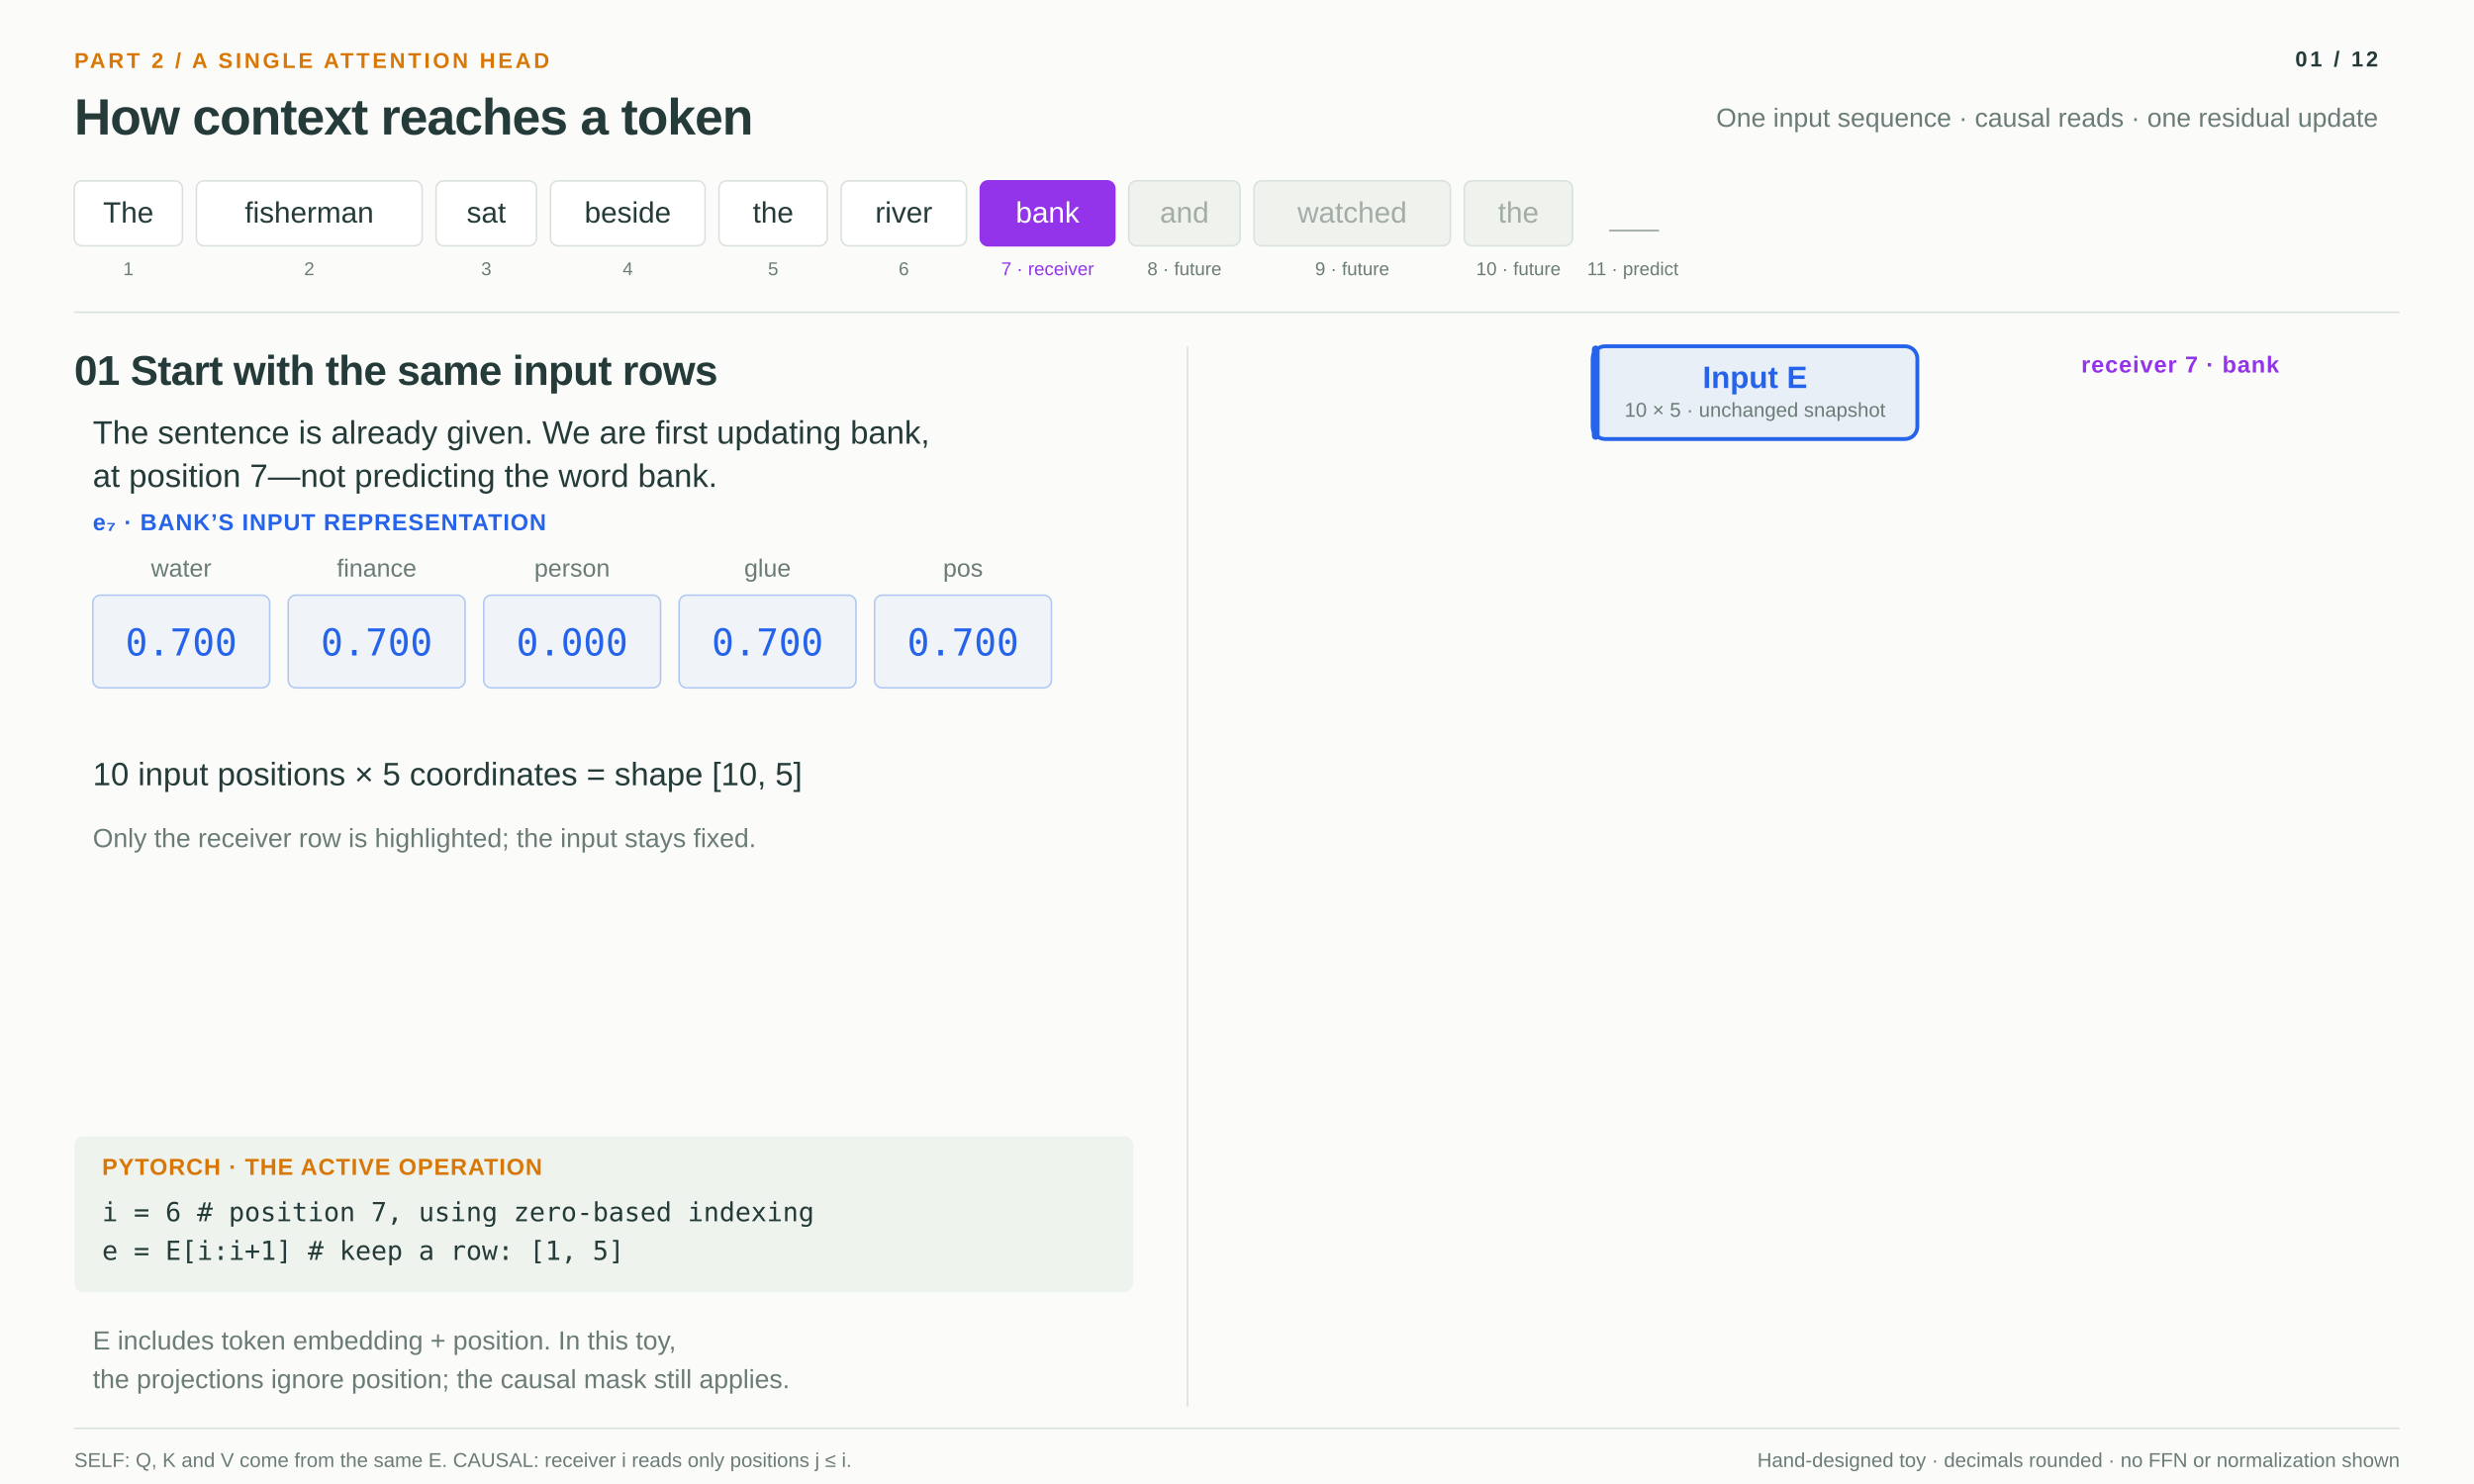
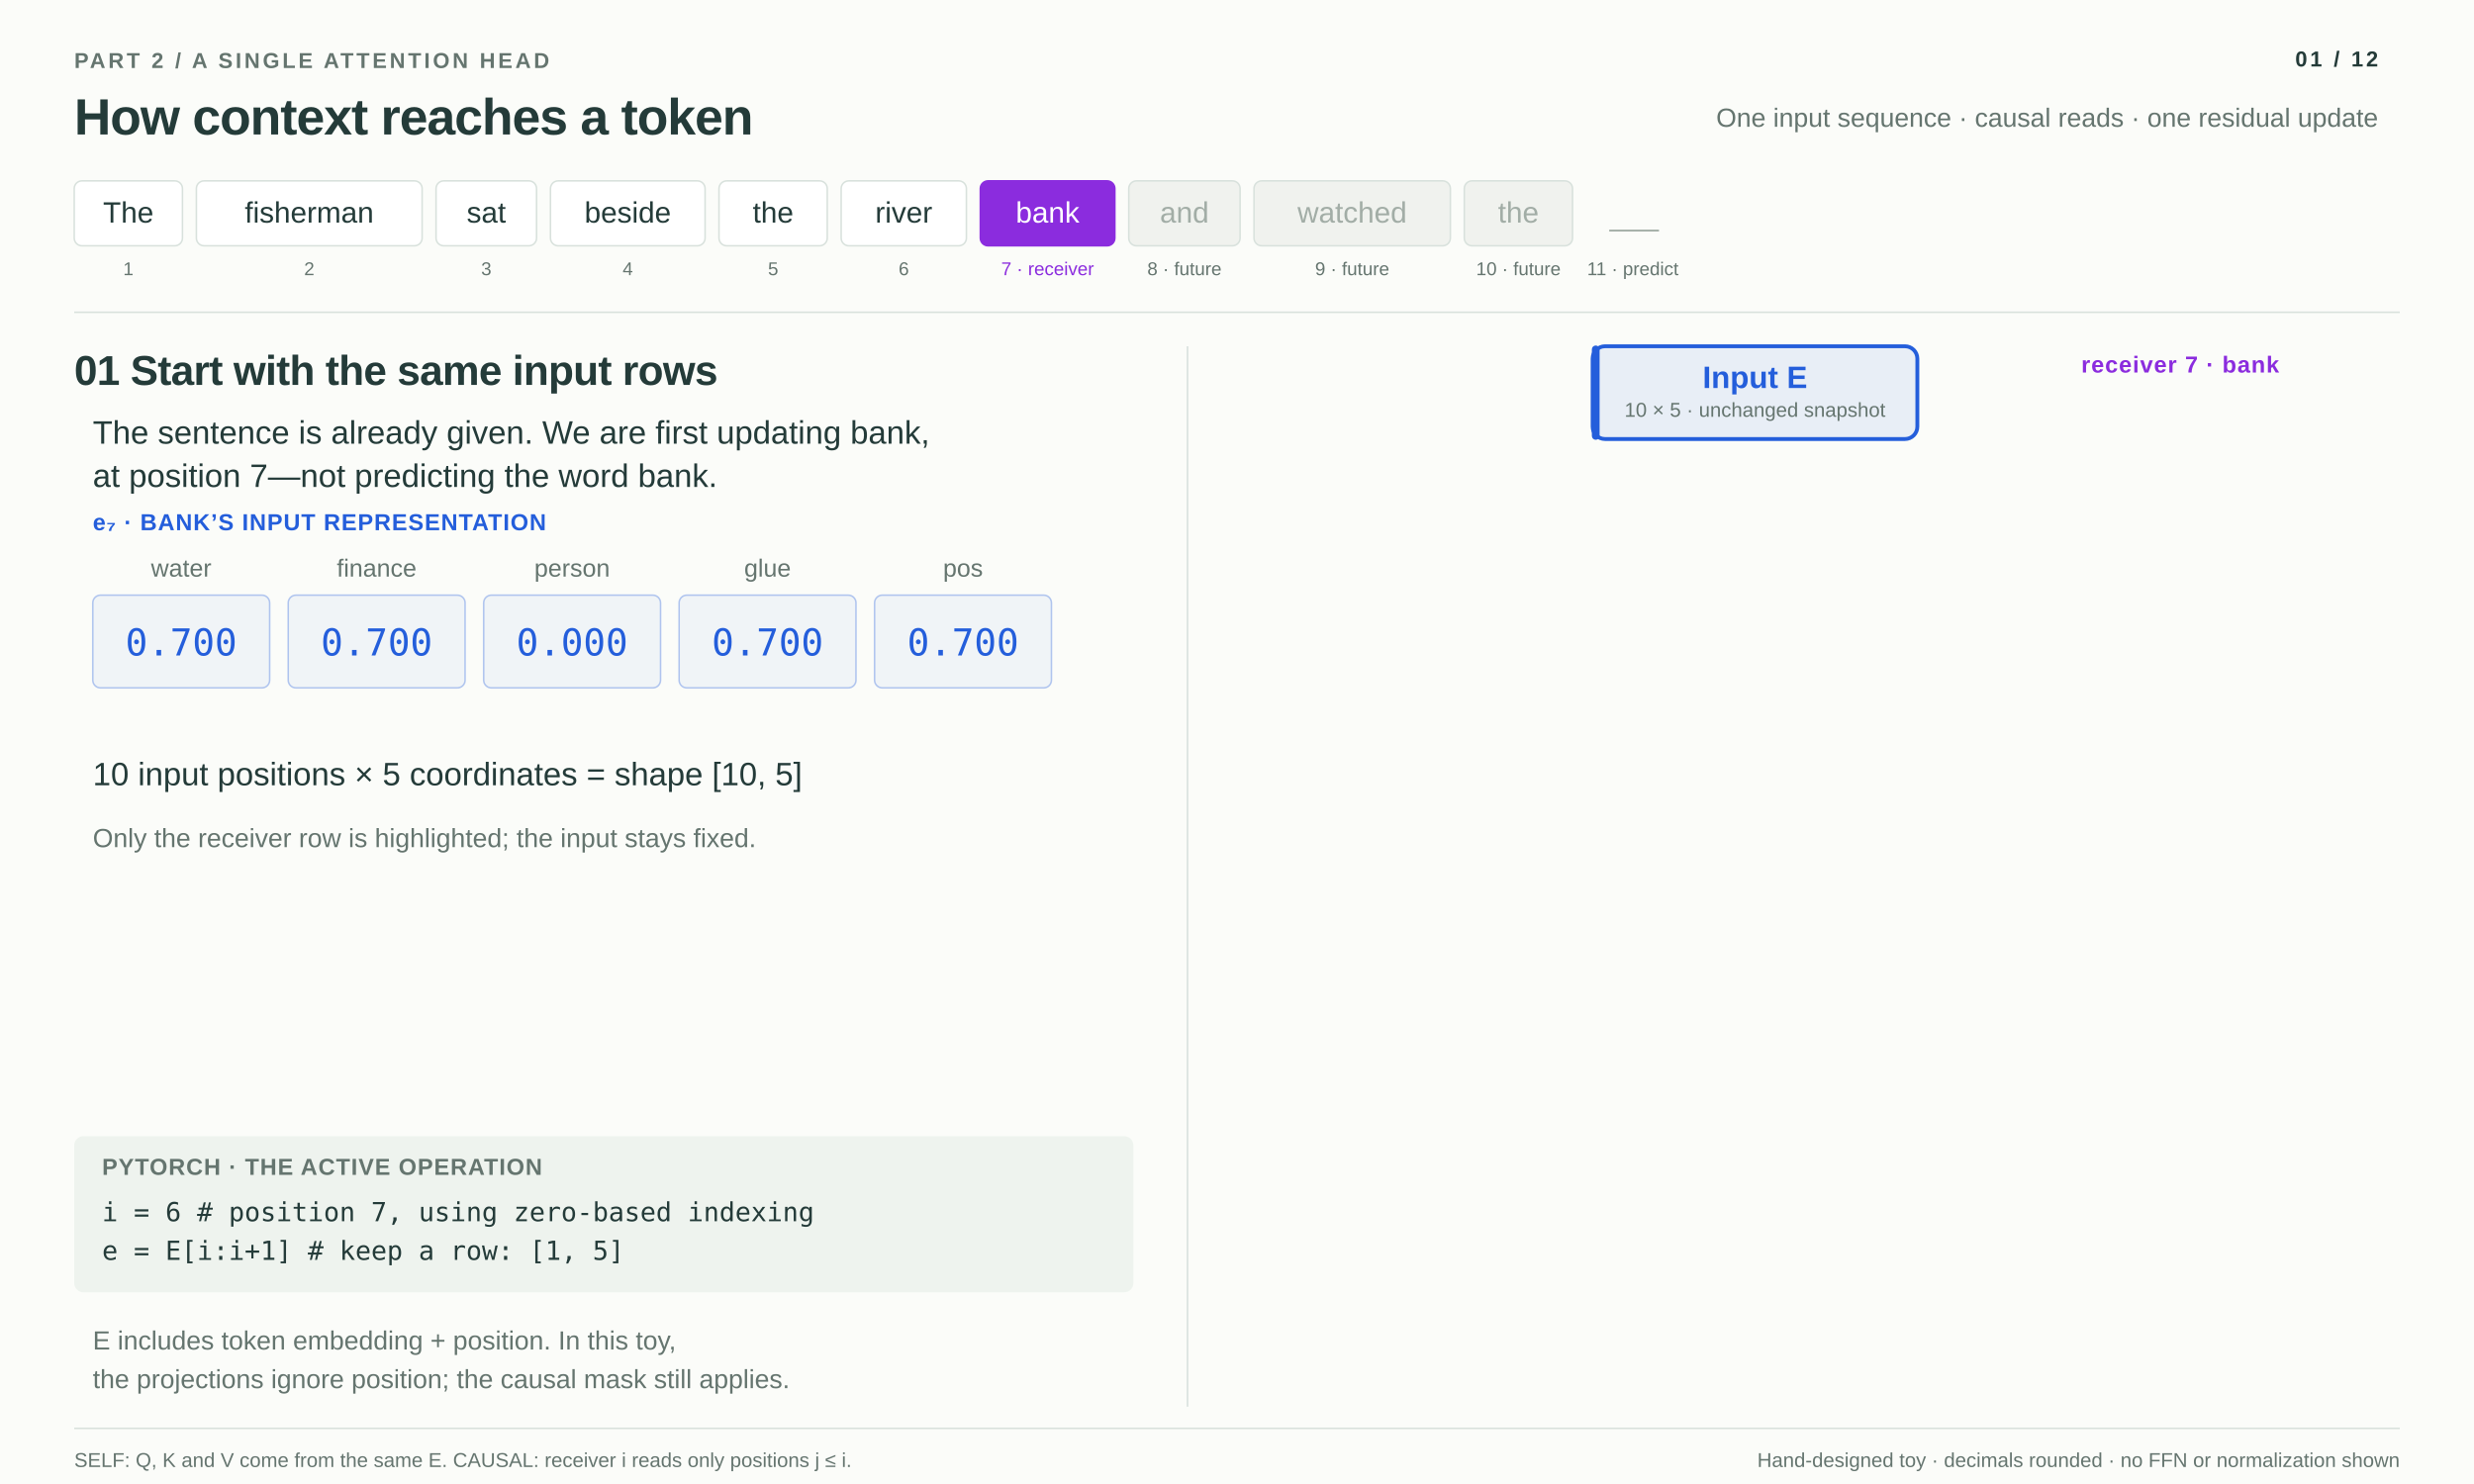
<svg xmlns="http://www.w3.org/2000/svg" id="stage-0-svg" width="1600" height="960" viewBox="0 0 1600 960" role="img" aria-labelledby="stage-0-title stage-0-desc">
  <defs>
    <marker id="stage-0-q" markerWidth="8" markerHeight="8" refX="7" refY="4" orient="auto" markerUnits="userSpaceOnUse">
-       <path d="M0 0 L8 4 L0 8 Z" fill="#9333ea" />
+       <path d="M0 0 L8 4 L0 8 Z" fill="#8b2cde" />
    </marker>
    <marker id="stage-0-k" markerWidth="8" markerHeight="8" refX="7" refY="4" orient="auto" markerUnits="userSpaceOnUse">
-       <path d="M0 0 L8 4 L0 8 Z" fill="#d97706" />
+       <path d="M0 0 L8 4 L0 8 Z" fill="#aa4e08" />
    </marker>
    <marker id="stage-0-v" markerWidth="8" markerHeight="8" refX="7" refY="4" orient="auto" markerUnits="userSpaceOnUse">
-       <path d="M0 0 L8 4 L0 8 Z" fill="#0d9488" />
+       <path d="M0 0 L8 4 L0 8 Z" fill="#0f766e" />
    </marker>
    <marker id="stage-0-a" markerWidth="8" markerHeight="8" refX="7" refY="4" orient="auto" markerUnits="userSpaceOnUse">
-       <path d="M0 0 L8 4 L0 8 Z" fill="#e11d48" />
+       <path d="M0 0 L8 4 L0 8 Z" fill="#be123c" />
    </marker>
    <marker id="stage-0-m" markerWidth="8" markerHeight="8" refX="7" refY="4" orient="auto" markerUnits="userSpaceOnUse">
-       <path d="M0 0 L8 4 L0 8 Z" fill="#0d9488" />
+       <path d="M0 0 L8 4 L0 8 Z" fill="#0f766e" />
    </marker>
    <marker id="stage-0-d" markerWidth="8" markerHeight="8" refX="7" refY="4" orient="auto" markerUnits="userSpaceOnUse">
-       <path d="M0 0 L8 4 L0 8 Z" fill="#16a34a" />
+       <path d="M0 0 L8 4 L0 8 Z" fill="#147737" />
    </marker>
    <marker id="stage-0-e" markerWidth="8" markerHeight="8" refX="7" refY="4" orient="auto" markerUnits="userSpaceOnUse">
-       <path d="M0 0 L8 4 L0 8 Z" fill="#2563eb" />
+       <path d="M0 0 L8 4 L0 8 Z" fill="#245edb" />
    </marker>
  </defs>
-   <style>#stage-0-svg text{font-family:'Avenir Next','Segoe UI',Arial,sans-serif;fill:#243b39}#stage-0-svg .eyebrow{font-size:14px;font-weight:700;letter-spacing:1.8px}#stage-0-svg .heading{font-size:33px;font-weight:600;letter-spacing:-.6px}#stage-0-svg .stage-title{font-size:27px;font-weight:600;letter-spacing:-.4px}#stage-0-svg .body{font-size:21px}#stage-0-svg .detail{font-size:17px;fill:#6b7c77}#stage-0-svg .axis{font-size:16px;fill:#6b7c77}#stage-0-svg .smallcap{font-size:15px;font-weight:700;letter-spacing:.6px}#stage-0-svg .formula{font-family:'STIX Two Text',Georgia,serif;font-size:26px}#stage-0-svg .number{font-family:'SFMono-Regular',Consolas,monospace;font-size:24px}#stage-0-svg .table-number{font-family:'SFMono-Regular',Consolas,monospace;font-size:18px}#stage-0-svg .table-label{font-size:18px}#stage-0-svg .table-head{font-size:15px;font-weight:600;fill:#6b7c77}#stage-0-svg .node-title{font-size:20px;font-weight:600}#stage-0-svg .node-caption{font-size:13px;fill:#6b7c77}#stage-0-svg .code{font-family:'SFMono-Regular',Consolas,monospace;font-size:17px}#stage-0-svg .token{font-size:19px}#stage-0-svg .position{font-size:12px;fill:#6b7c77}#stage-0-svg .tiny{font-size:13px;fill:#6b7c77}</style>
+   <style>#stage-0-svg text{font-family:'Avenir Next','Segoe UI',Arial,sans-serif;fill:#243b39}#stage-0-svg .eyebrow{font-size:14px;font-weight:700;letter-spacing:1.8px}#stage-0-svg .heading{font-size:33px;font-weight:600;letter-spacing:-.6px}#stage-0-svg .stage-title{font-size:27px;font-weight:600;letter-spacing:-.4px}#stage-0-svg .body{font-size:21px}#stage-0-svg .detail{font-size:17px;fill:#65756f}#stage-0-svg .axis{font-size:16px;fill:#65756f}#stage-0-svg .smallcap{font-size:15px;font-weight:700;letter-spacing:.6px}#stage-0-svg .formula{font-family:'STIX Two Text',Georgia,serif;font-size:26px}#stage-0-svg .number{font-family:'SFMono-Regular',Consolas,monospace;font-size:24px}#stage-0-svg .table-number{font-family:'SFMono-Regular',Consolas,monospace;font-size:18px}#stage-0-svg .table-label{font-size:18px}#stage-0-svg .table-head{font-size:15px;font-weight:600;fill:#65756f}#stage-0-svg .node-title{font-size:20px;font-weight:600}#stage-0-svg .node-caption{font-size:13px;fill:#65756f}#stage-0-svg .code{font-family:'SFMono-Regular',Consolas,monospace;font-size:17px}#stage-0-svg .token{font-size:19px}#stage-0-svg .position{font-size:12px;fill:#65756f}#stage-0-svg .tiny{font-size:13px;fill:#65756f}</style>
  <rect x="0" y="0" width="1600" height="960" rx="0" fill="#fbfcf9" stroke="none" />
-   <text x="48" y="44" class="eyebrow" style="fill:#d97706">PART 2 / A SINGLE ATTENTION HEAD</text>
+   <text x="48" y="44" class="eyebrow" style="fill:#65756f">PART 2 / A SINGLE ATTENTION HEAD</text>
  <text x="48" y="87" class="heading">How context reaches a token</text>
  <text x="1538" y="43" class="eyebrow" text-anchor="end">01 / 12</text>
  <text x="1538" y="82" class="detail" text-anchor="end">One input sequence · causal reads · one residual update</text>
  <rect x="48" y="117" width="70" height="42" rx="5" fill="white" stroke="#d8e1dc" />
  <text x="83" y="144" class="token" text-anchor="middle" style="fill:#243b39">The</text>
  <text x="83" y="178" class="position" text-anchor="middle">1</text>
  <rect x="127" y="117" width="146" height="42" rx="5" fill="white" stroke="#d8e1dc" />
  <text x="200" y="144" class="token" text-anchor="middle" style="fill:#243b39">fisherman</text>
  <text x="200" y="178" class="position" text-anchor="middle">2</text>
  <rect x="282" y="117" width="65" height="42" rx="5" fill="white" stroke="#d8e1dc" />
  <text x="314.5" y="144" class="token" text-anchor="middle" style="fill:#243b39">sat</text>
  <text x="314.5" y="178" class="position" text-anchor="middle">3</text>
  <rect x="356" y="117" width="100" height="42" rx="5" fill="white" stroke="#d8e1dc" />
  <text x="406" y="144" class="token" text-anchor="middle" style="fill:#243b39">beside</text>
  <text x="406" y="178" class="position" text-anchor="middle">4</text>
  <rect x="465" y="117" width="70" height="42" rx="5" fill="white" stroke="#d8e1dc" />
  <text x="500" y="144" class="token" text-anchor="middle" style="fill:#243b39">the</text>
  <text x="500" y="178" class="position" text-anchor="middle">5</text>
  <rect x="544" y="117" width="81" height="42" rx="5" fill="white" stroke="#d8e1dc" />
  <text x="584.5" y="144" class="token" text-anchor="middle" style="fill:#243b39">river</text>
  <text x="584.5" y="178" class="position" text-anchor="middle">6</text>
-   <rect x="634" y="117" width="87" height="42" rx="5" fill="#9333ea" stroke="#9333ea" />
+   <rect x="634" y="117" width="87" height="42" rx="5" fill="#8b2cde" stroke="#8b2cde" />
  <text x="677.5" y="144" class="token" text-anchor="middle" style="fill:white">bank</text>
-   <text x="677.5" y="178" class="position" text-anchor="middle" style="fill:#9333ea">7 · receiver</text>
+   <text x="677.5" y="178" class="position" text-anchor="middle" style="fill:#8b2cde">7 · receiver</text>
  <rect x="730" y="117" width="72" height="42" rx="5" fill="#f0f2ee" stroke="#d8e1dc" />
  <text x="766" y="144" class="token" text-anchor="middle" style="fill:#a2ada6">and</text>
  <text x="766" y="178" class="position" text-anchor="middle">8 · future</text>
  <rect x="811" y="117" width="127" height="42" rx="5" fill="#f0f2ee" stroke="#d8e1dc" />
  <text x="874.5" y="144" class="token" text-anchor="middle" style="fill:#a2ada6">watched</text>
  <text x="874.5" y="178" class="position" text-anchor="middle">9 · future</text>
  <rect x="947" y="117" width="70" height="42" rx="5" fill="#f0f2ee" stroke="#d8e1dc" />
  <text x="982" y="144" class="token" text-anchor="middle" style="fill:#a2ada6">the</text>
  <text x="982" y="178" class="position" text-anchor="middle">10 · future</text>
  <text x="1041" y="146" class="token" style="fill:#a2ada6">___</text>
  <text x="1056" y="178" class="position" text-anchor="middle">11 · predict</text>
  <line x1="48" y1="202" x2="1552" y2="202" stroke="#d8e1dc" />
  <text x="48" y="249" class="stage-title">01   Start with the same input rows</text>
  <text x="60" y="287" class="body">The sentence is already given. We are first updating bank,</text>
  <text x="60" y="315" class="body">at position 7—not predicting the word bank.</text>
-   <text x="60" y="343" class="smallcap" style="fill:#2563eb">e₇ · BANK’S INPUT REPRESENTATION</text>
+   <text x="60" y="343" class="smallcap" style="fill:#245edb">e₇ · BANK’S INPUT REPRESENTATION</text>
  <text x="117.2" y="373" class="axis" text-anchor="middle">water</text>
-   <rect x="60" y="385" width="114.4" height="60" rx="5" fill="#2563eb0c" stroke="#2563eb55" />
-   <text x="117.2" y="424" class="number" text-anchor="middle" style="fill:#2563eb">0.700</text>
+   <rect x="60" y="385" width="114.4" height="60" rx="5" fill="#245edb0c" stroke="#245edb55" />
+   <text x="117.2" y="424" class="number" text-anchor="middle" style="fill:#245edb">0.700</text>
  <text x="243.6" y="373" class="axis" text-anchor="middle">finance</text>
-   <rect x="186.4" y="385" width="114.4" height="60" rx="5" fill="#2563eb0c" stroke="#2563eb55" />
-   <text x="243.6" y="424" class="number" text-anchor="middle" style="fill:#2563eb">0.700</text>
+   <rect x="186.4" y="385" width="114.4" height="60" rx="5" fill="#245edb0c" stroke="#245edb55" />
+   <text x="243.6" y="424" class="number" text-anchor="middle" style="fill:#245edb">0.700</text>
  <text x="370" y="373" class="axis" text-anchor="middle">person</text>
-   <rect x="312.8" y="385" width="114.4" height="60" rx="5" fill="#2563eb0c" stroke="#2563eb55" />
-   <text x="370" y="424" class="number" text-anchor="middle" style="fill:#2563eb">0.000</text>
+   <rect x="312.8" y="385" width="114.4" height="60" rx="5" fill="#245edb0c" stroke="#245edb55" />
+   <text x="370" y="424" class="number" text-anchor="middle" style="fill:#245edb">0.000</text>
  <text x="496.4" y="373" class="axis" text-anchor="middle">glue</text>
-   <rect x="439.2" y="385" width="114.4" height="60" rx="5" fill="#2563eb0c" stroke="#2563eb55" />
-   <text x="496.4" y="424" class="number" text-anchor="middle" style="fill:#2563eb">0.700</text>
+   <rect x="439.2" y="385" width="114.4" height="60" rx="5" fill="#245edb0c" stroke="#245edb55" />
+   <text x="496.4" y="424" class="number" text-anchor="middle" style="fill:#245edb">0.700</text>
  <text x="622.8" y="373" class="axis" text-anchor="middle">pos</text>
-   <rect x="565.6" y="385" width="114.4" height="60" rx="5" fill="#2563eb0c" stroke="#2563eb55" />
-   <text x="622.8" y="424" class="number" text-anchor="middle" style="fill:#2563eb">0.700</text>
+   <rect x="565.6" y="385" width="114.4" height="60" rx="5" fill="#245edb0c" stroke="#245edb55" />
+   <text x="622.8" y="424" class="number" text-anchor="middle" style="fill:#245edb">0.700</text>
  <text x="60" y="508" class="body">10 input positions × 5 coordinates = shape [10, 5]</text>
  <text x="60" y="548" class="detail">Only the receiver row is highlighted; the input stays fixed.</text>
  <rect x="48" y="735" width="685" height="101" rx="6" fill="#eef3ee" stroke="none" />
-   <text x="66" y="760" class="smallcap" style="fill:#d97706">PYTORCH · THE ACTIVE OPERATION</text>
+   <text x="66" y="760" class="smallcap" style="fill:#65756f">PYTORCH · THE ACTIVE OPERATION</text>
  <text x="66" y="790" class="code">i = 6  # position 7, using zero-based indexing</text>
  <text x="66" y="815" class="code">e = E[i:i+1]  # keep a row: [1, 5]</text>
  <text x="60" y="873" class="detail">E includes token embedding + position. In this toy,</text>
  <text x="60" y="898" class="detail">the projections ignore position; the causal mask still applies.</text>
  <line x1="768" y1="224" x2="768" y2="910" stroke="#d8e1dc" />
  <g class="node" data-node="input">
-     <rect x="1030" y="224" width="210" height="60" rx="8" fill="#2563eb15" stroke="#2563eb" stroke-width="2.5" />
-     <rect x="1030" y="224" width="4" height="60" rx="2" fill="#2563eb" stroke="#2563eb" />
-     <text x="1135" y="251" class="node-title" text-anchor="middle" style="fill:#2563eb">Input E</text>
+     <rect x="1030" y="224" width="210" height="60" rx="8" fill="#245edb15" stroke="#245edb" stroke-width="2.5" />
+     <rect x="1030" y="224" width="4" height="60" rx="2" fill="#245edb" stroke="#245edb" />
+     <text x="1135" y="251" class="node-title" text-anchor="middle" style="fill:#245edb">Input E</text>
    <text x="1135" y="269.6" class="node-caption" text-anchor="middle">10 × 5 · unchanged snapshot</text>
  </g>
-   <text x="1474" y="241" class="smallcap" style="fill:#9333ea" text-anchor="end">receiver 7 · bank</text>
+   <text x="1474" y="241" class="smallcap" style="fill:#8b2cde" text-anchor="end">receiver 7 · bank</text>
  <line x1="48" y1="924" x2="1552" y2="924" stroke="#d8e1dc" />
  <text x="48" y="949" class="tiny">SELF: Q, K and V come from the same E.   CAUSAL: receiver i reads only positions j ≤ i.</text>
  <text x="1552" y="949" class="tiny" text-anchor="end">Hand-designed toy · decimals rounded · no FFN or normalization shown</text>
</svg>
